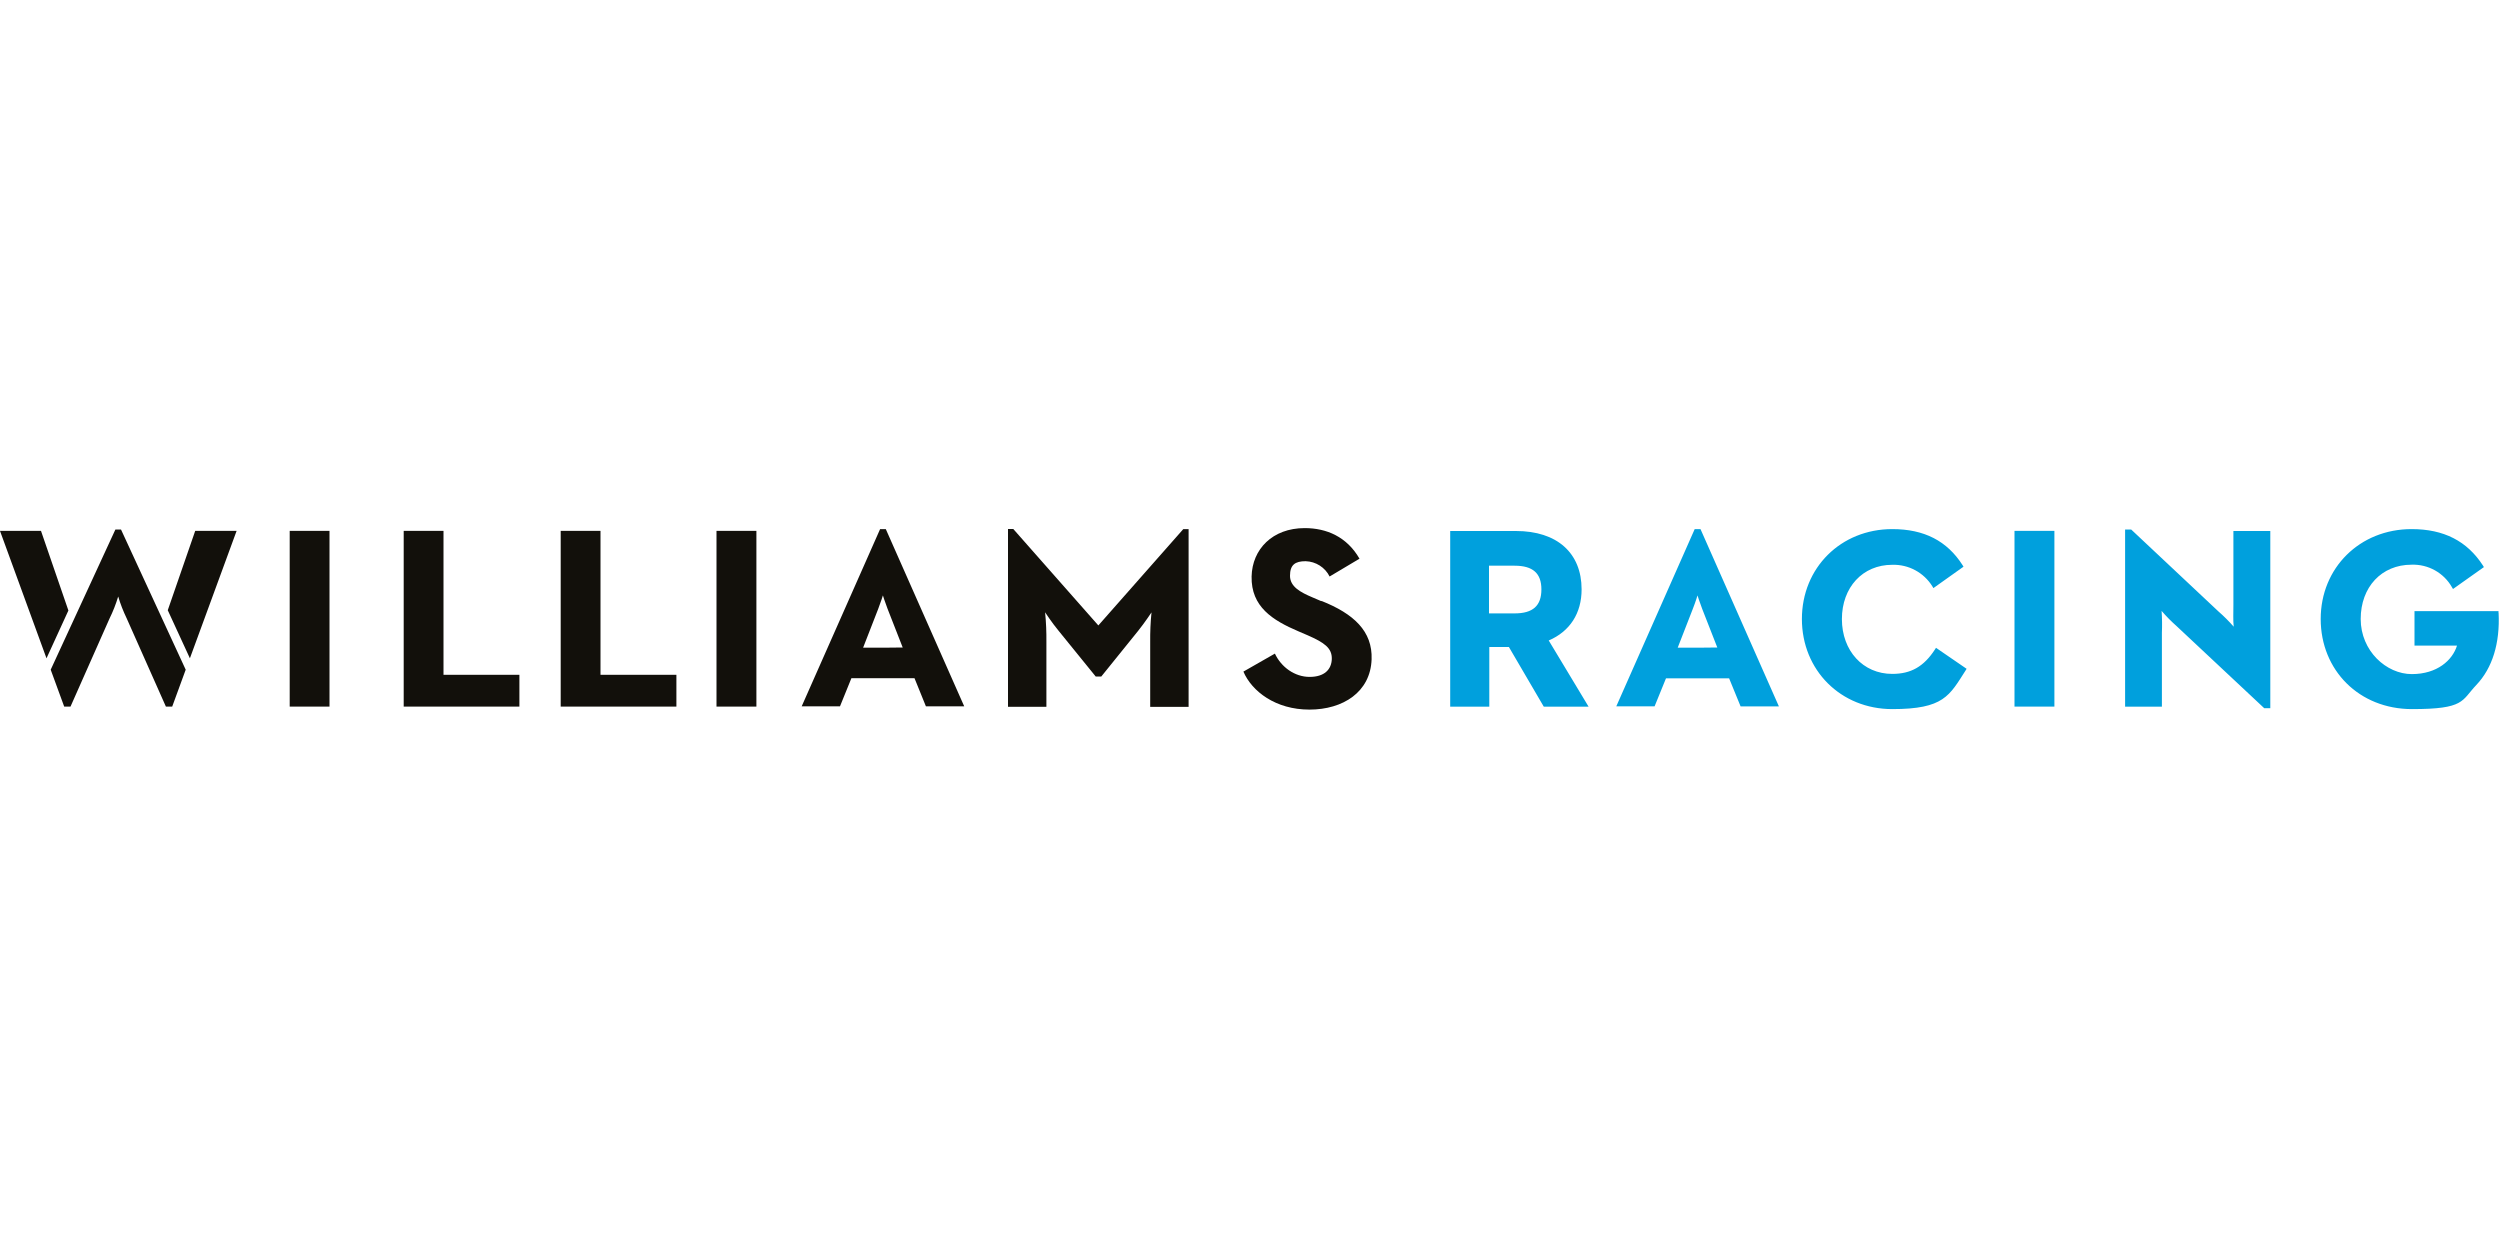
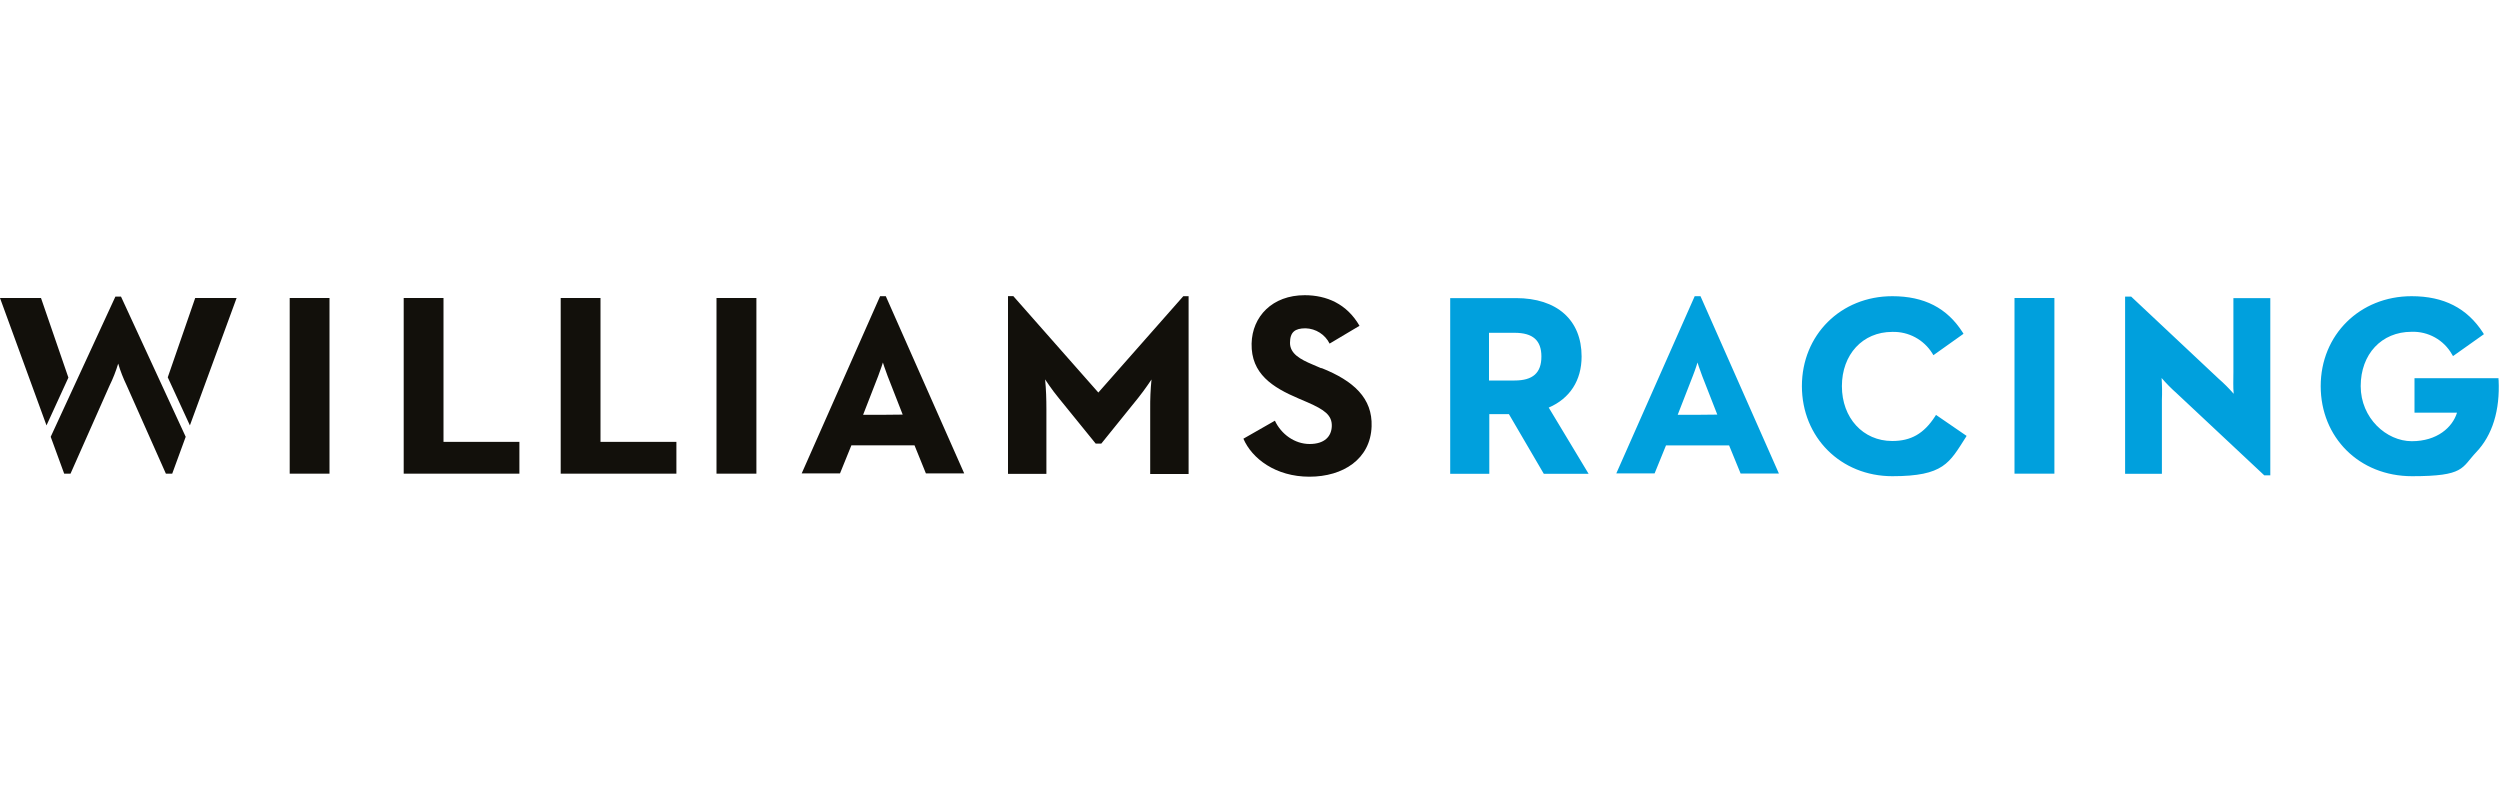
- <svg xmlns="http://www.w3.org/2000/svg" id="Layer_1" version="1.1" viewBox="0 0 2500 1255">
+ <svg xmlns="http://www.w3.org/2000/svg" id="Layer_1" version="1.1" viewBox="0 0 2500 789.3">
  <defs>
    <style>
      .st0 {
        fill: #12100b;
      }

      .st1 {
        fill: #00a0dd;
      }
    </style>
  </defs>
-   <path class="st0" d="M716.5,706.6h39.9v-175.7h-39.9v175.7ZM600.5,530.9h-39.8v175.7h115.7v-31.8h-75.9v-143.9ZM1098.4,625.5l-85.1-96.5h-5.3v177.8h38.4v-64.7c.1-9.9-.3-19.9-1.3-29.8,0,0,6.8,10.4,13.6,18.6l37,45.6h5.6l36.8-45.6c6.6-8.2,13.4-18.5,13.4-18.5-1,9.9-1.4,19.8-1.3,29.8v64.7h38.4v-177.8h-5.3l-85.1,96.5ZM1321.4,601.2l-9.1-3.9c-11.8-5-22.3-10.6-22.3-21.5s5-14.6,15.6-14.6c10.2.3,19.5,6.2,24,15.3l29.9-17.8c-12.6-21.9-32.9-30.6-54.8-30.6-32.3,0-52.5,21.2-53.1,48.4-.6,30.2,20.9,43.8,47,54.9l9.1,3.9c16.6,7.3,24.4,12.7,24.1,23.7-.3,10.4-7.3,17.9-22.2,17.9s-28.4-9.8-34.7-23.3l-31.5,18c8.5,19.8,32.2,38,66,38s61.1-17.7,62.2-50.3c1-28.1-17.8-45.5-50.2-58.4M115.4,529.5l-64.7,140.2,13.5,36.9h6.3l39-88c3.5-7.1,6.4-14.5,8.7-22.1,2.2,7.5,5.1,14.8,8.5,21.9l39.2,88.2h6.3l13.5-36.9-64.7-140.2h-5.7ZM41,530.9H0l46.5,127.4,21.9-47.8-27.4-79.6ZM167.7,610.1l22.2,48.2,46.7-127.4h-41.4l-27.4,79.2ZM289.7,706.6h39.8v-175.7h-39.8v175.7ZM443.5,530.9h-39.8v175.7h115.7v-31.8h-75.9v-143.9ZM883,647.7h-19.9l15.1-38.8c2.8-7.3,4.7-13.5,4.7-13.5,0,0,1.9,6.2,4.7,13.5l15.1,38.6-19.8.2ZM885.8,529.1h-5.7l-78.4,177.2h38.3l11.4-28.1h63.1l11.4,28.1h38.3l-78.4-177.2Z" />
-   <path class="st1" d="M2014.5,530.9h39.9v175.7h-39.9v-175.7ZM1936,647.8l-1,1.6c-11.2,17.2-24,24.5-42.8,24.5-29.2,0-50.3-23.1-50.3-54.8s20.7-54.3,50.3-54.3c16.3-.5,31.6,7.7,40.2,21.6l1,1.7,30.1-21.4-.9-1.5c-15.5-24.3-38.4-36.1-70.3-36.1-51.5,0-90.4,38.7-90.4,89.9s38.8,90.1,90.4,90.1,57.1-13.4,73.4-38.8l.9-1.5-30.6-21ZM2498.5,612.8v-1.7h-84v34.5h42.5c-4.5,14.6-19.8,28.5-45.2,28.5s-51.1-23.1-51.1-55.1,20.9-54.3,50.8-54.3c16.7-.6,32.3,8.1,40.5,22.6l1,1.7,30.9-21.9-.9-1.5c-15.9-24.6-39.2-36.5-71.4-36.5-51.8,0-90.9,38.7-90.9,89.9s38.4,90.1,91.3,90.1,49.3-8.3,64.3-24.1c16.1-16.9,23.8-41.8,22.3-72.2M2233.4,531.1v73.9c0,7.7-.4,15,.3,21.7-4.7-5.4-9.8-10.5-15.2-15.2l-86.8-81.5-.5-.5h-6.1v177.2h36.8v-73.9c.3-7.3.2-14.6-.3-21.9,4.7,5.5,9.8,10.6,15.2,15.4l86.9,81.4.5.5h6.1v-177.2h-36.9ZM1541.4,589.4c0,16.4-8.5,24-26.8,24h-25.6v-47.7h25.6c18.3,0,26.8,7.6,26.8,23.7M1548.7,640.5c21.2-9.1,32.9-27.2,32.9-51.1,0-36.5-24.6-58.4-65.7-58.4h-65.7v175.7h39.1v-59.7h19.6l34.9,59.7h44.8l-39.8-66.1ZM1697.5,647.7h-19.8l15.1-38.8c2.9-7.3,4.7-13.5,4.7-13.5,0,0,1.9,6.2,4.7,13.5l15.1,38.6-19.9.2ZM1700.4,529.1h-5.7l-78.4,177.2h38.3l11.4-28h63.1l11.5,28.1h38.3l-78.4-177.3Z" />
+   <path class="st0" d="M716.5,473.7h39.9v-175.7h-39.9v175.7ZM600.5,298h-39.8v175.7h115.7v-31.8h-75.9v-143.9ZM1098.4,392.6l-85.1-96.5h-5.3v177.8h38.4v-64.7c0-9.9-.3-19.9-1.3-29.8,0,0,6.8,10.4,13.6,18.6l37,45.6h5.6l36.8-45.6c6.6-8.2,13.4-18.5,13.4-18.5-1,9.9-1.4,19.8-1.3,29.8v64.7h38.4v-177.8h-5.3l-85.1,96.5h.2ZM1321.4,368.3l-9.1-3.9c-11.8-5-22.3-10.6-22.3-21.5s5-14.6,15.6-14.6c10.2.3,19.5,6.2,24,15.3l29.9-17.8c-12.6-21.9-32.9-30.6-54.8-30.6-32.3,0-52.5,21.2-53.1,48.4-.6,30.2,20.9,43.8,47,54.9l9.1,3.9c16.6,7.3,24.4,12.7,24.1,23.7-.3,10.4-7.3,17.9-22.2,17.9s-28.4-9.8-34.7-23.3l-31.5,18c8.5,19.8,32.2,38,66,38s61.1-17.7,62.2-50.3c1-28.1-17.8-45.5-50.2-58.4M115.4,296.6l-64.7,140.2,13.5,36.9h6.3l39-88c3.5-7.1,6.4-14.5,8.7-22.1,2.2,7.5,5.1,14.8,8.5,21.9l39.2,88.2h6.3l13.5-36.9-64.7-140.2h-5.7,0ZM41,298H0l46.5,127.4,21.9-47.8-27.4-79.6h0ZM167.7,377.2l22.2,48.2,46.7-127.4h-41.4l-27.4,79.2h0ZM289.7,473.7h39.8v-175.7h-39.8v175.7ZM443.5,298h-39.8v175.7h115.7v-31.8h-75.9v-143.9h0ZM883,414.8h-19.9l15.1-38.8c2.8-7.3,4.7-13.5,4.7-13.5,0,0,1.9,6.2,4.7,13.5l15.1,38.6-19.8.2h.1ZM885.8,296.2h-5.7l-78.4,177.2h38.3l11.4-28.1h63.1l11.4,28.1h38.3l-78.4-177.2h0Z" />
+   <path class="st1" d="M2014.5,298h39.9v175.7h-39.9v-175.7h0ZM1936,414.9l-1,1.6c-11.2,17.2-24,24.5-42.8,24.5-29.2,0-50.3-23.1-50.3-54.8s20.7-54.3,50.3-54.3c16.3-.5,31.6,7.7,40.2,21.6l1,1.7,30.1-21.4-.9-1.5c-15.5-24.3-38.4-36.1-70.3-36.1-51.5,0-90.4,38.7-90.4,89.9s38.8,90.1,90.4,90.1,57.1-13.4,73.4-38.8l.9-1.5-30.6-21h0ZM2498.5,379.9v-1.7h-84v34.5h42.5c-4.5,14.6-19.8,28.5-45.2,28.5s-51.1-23.1-51.1-55.1,20.9-54.3,50.8-54.3c16.7-.6,32.3,8.1,40.5,22.6l1,1.7,30.9-21.9-.9-1.5c-15.9-24.6-39.2-36.5-71.4-36.5-51.8,0-90.9,38.7-90.9,89.9s38.4,90.1,91.3,90.1,49.3-8.3,64.3-24.1c16.1-16.9,23.8-41.8,22.3-72.2M2233.4,298.2v73.9c0,7.7-.4,15,.3,21.7-4.7-5.4-9.8-10.5-15.2-15.2l-86.8-81.5-.5-.5h-6.1v177.2h36.8v-73.9c.3-7.3.2-14.6-.3-21.9,4.7,5.5,9.8,10.6,15.2,15.4l86.9,81.4.5.5h6.1v-177.2h-36.9ZM1541.4,356.5c0,16.4-8.5,24-26.8,24h-25.6v-47.7h25.6c18.3,0,26.8,7.6,26.8,23.7M1548.7,407.6c21.2-9.1,32.9-27.2,32.9-51.1,0-36.5-24.6-58.4-65.7-58.4h-65.7v175.7h39.1v-59.7h19.6l34.9,59.7h44.8l-39.8-66.1h-.1ZM1697.5,414.8h-19.8l15.1-38.8c2.9-7.3,4.7-13.5,4.7-13.5,0,0,1.9,6.2,4.7,13.5l15.1,38.6-19.9.2h.1ZM1700.4,296.2h-5.7l-78.4,177.2h38.3l11.4-28h63.1l11.5,28.1h38.3l-78.4-177.3h-.1Z" />
</svg>
